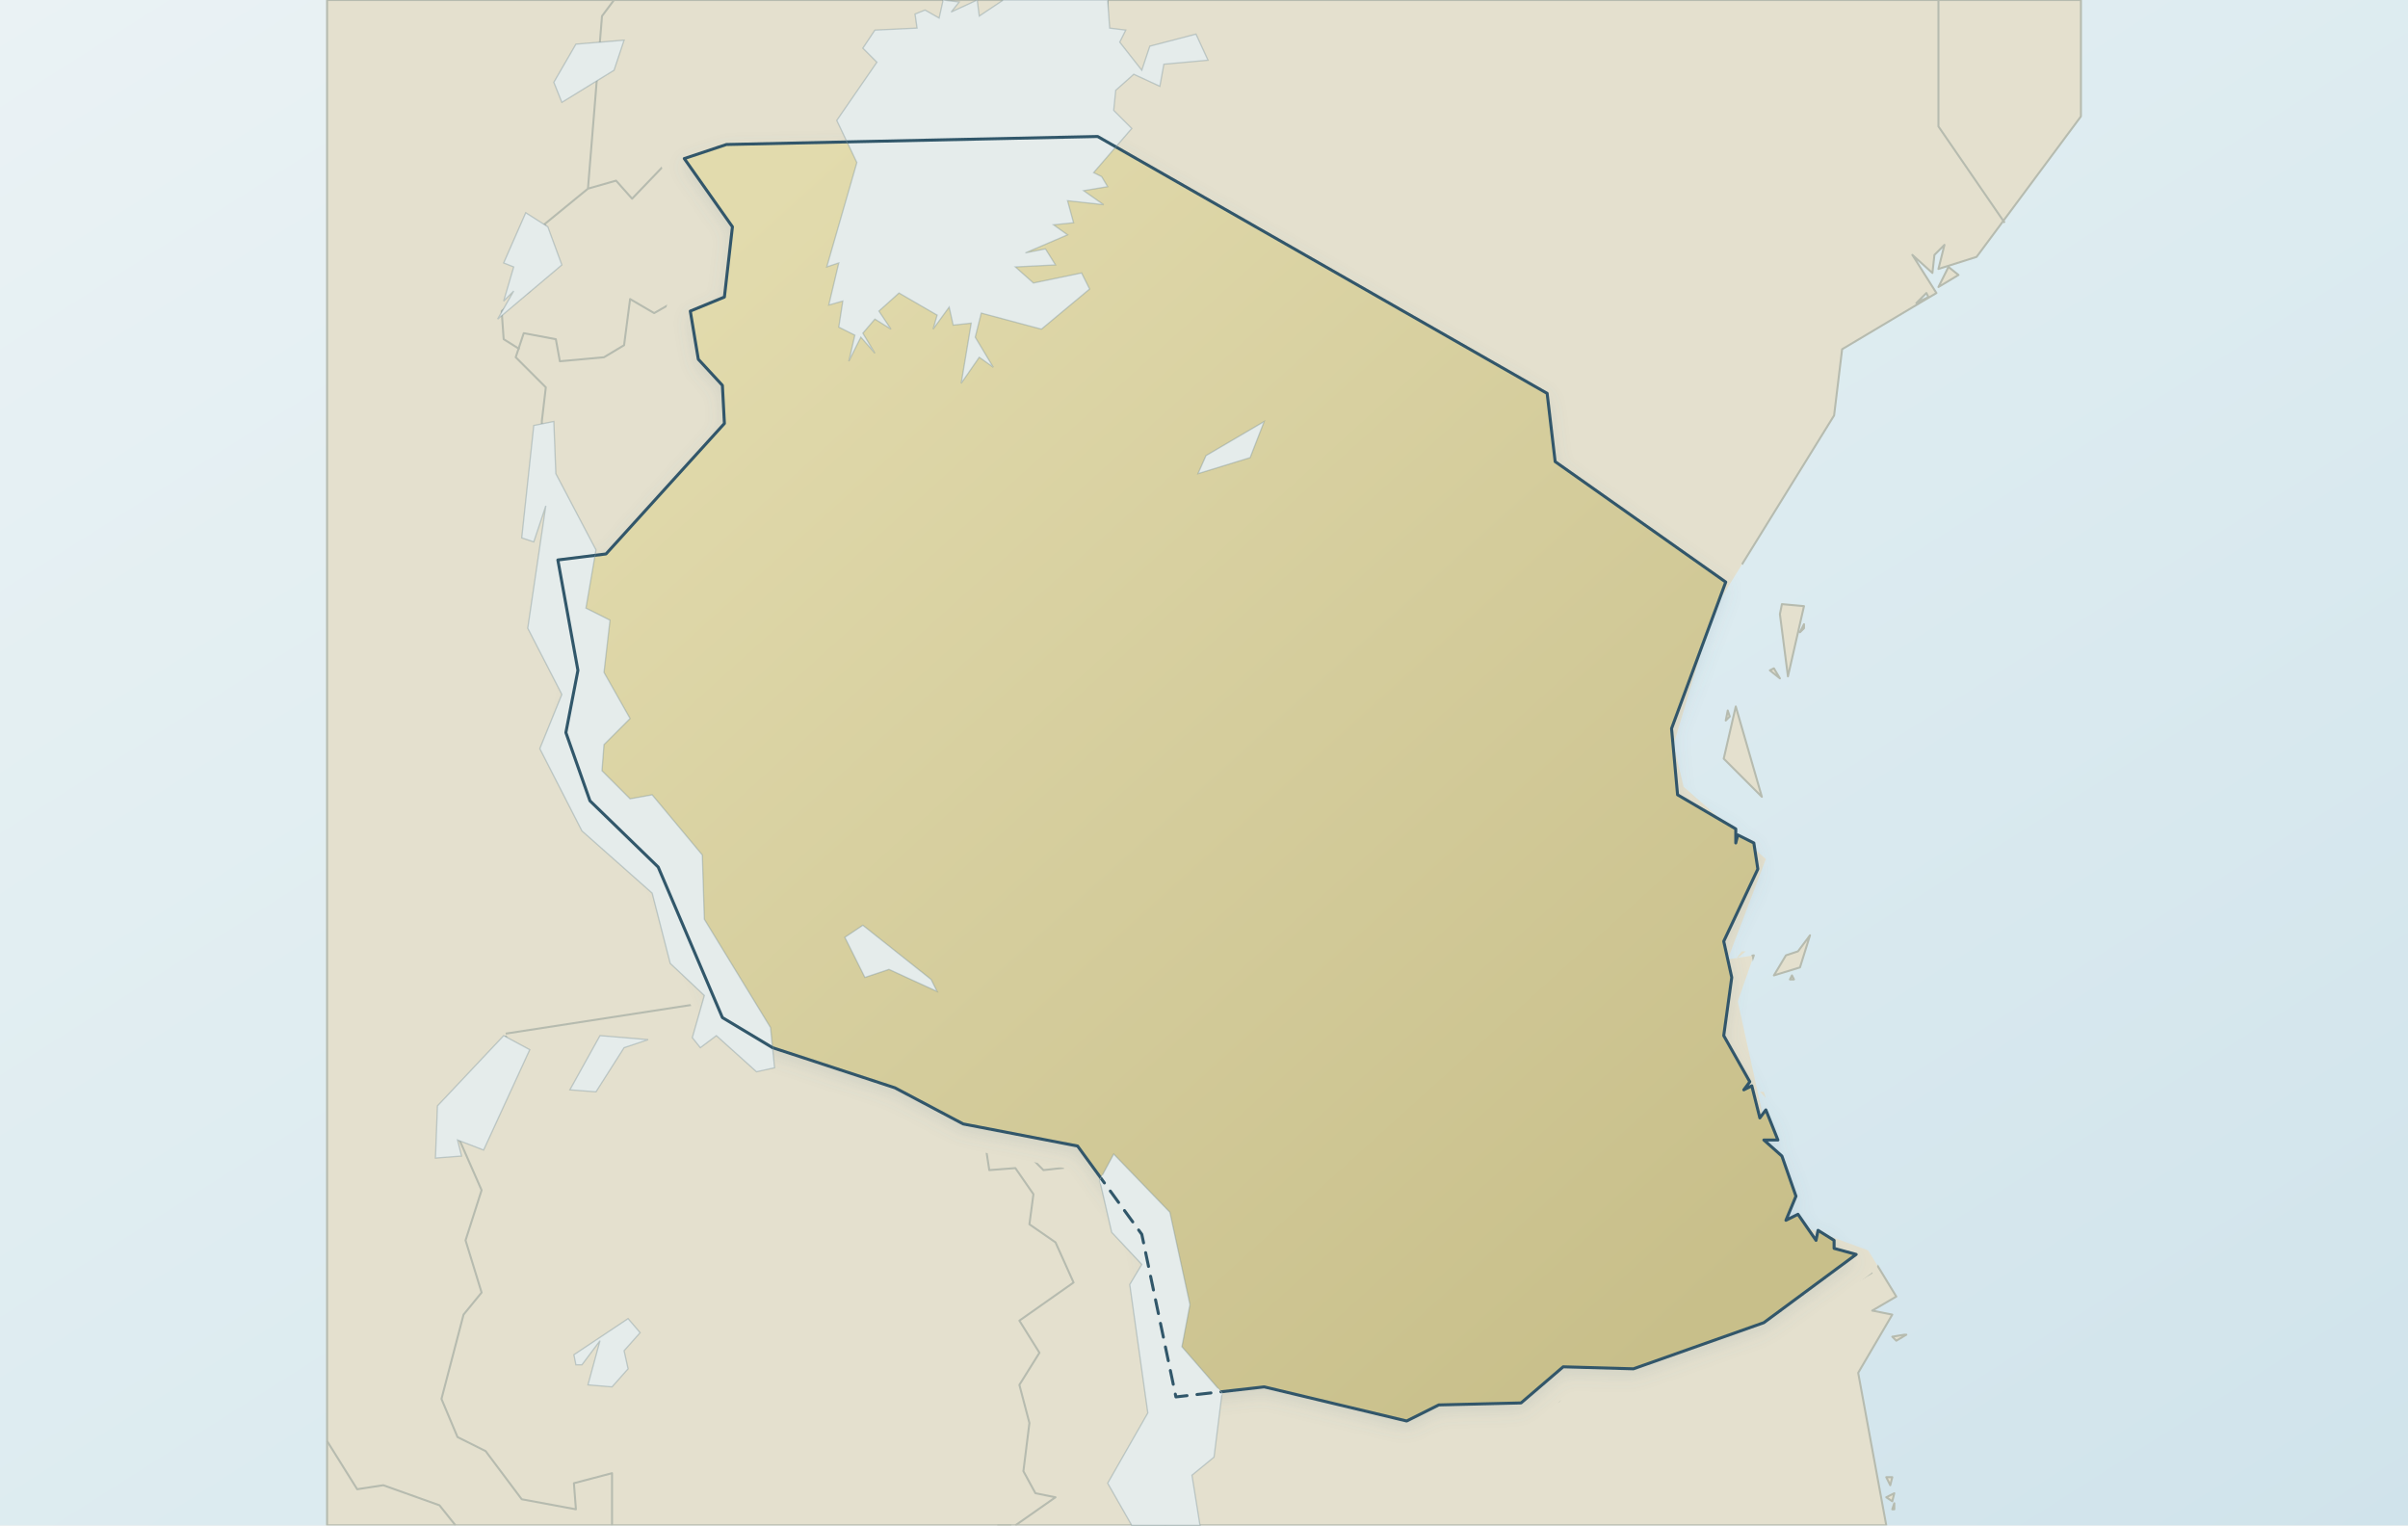
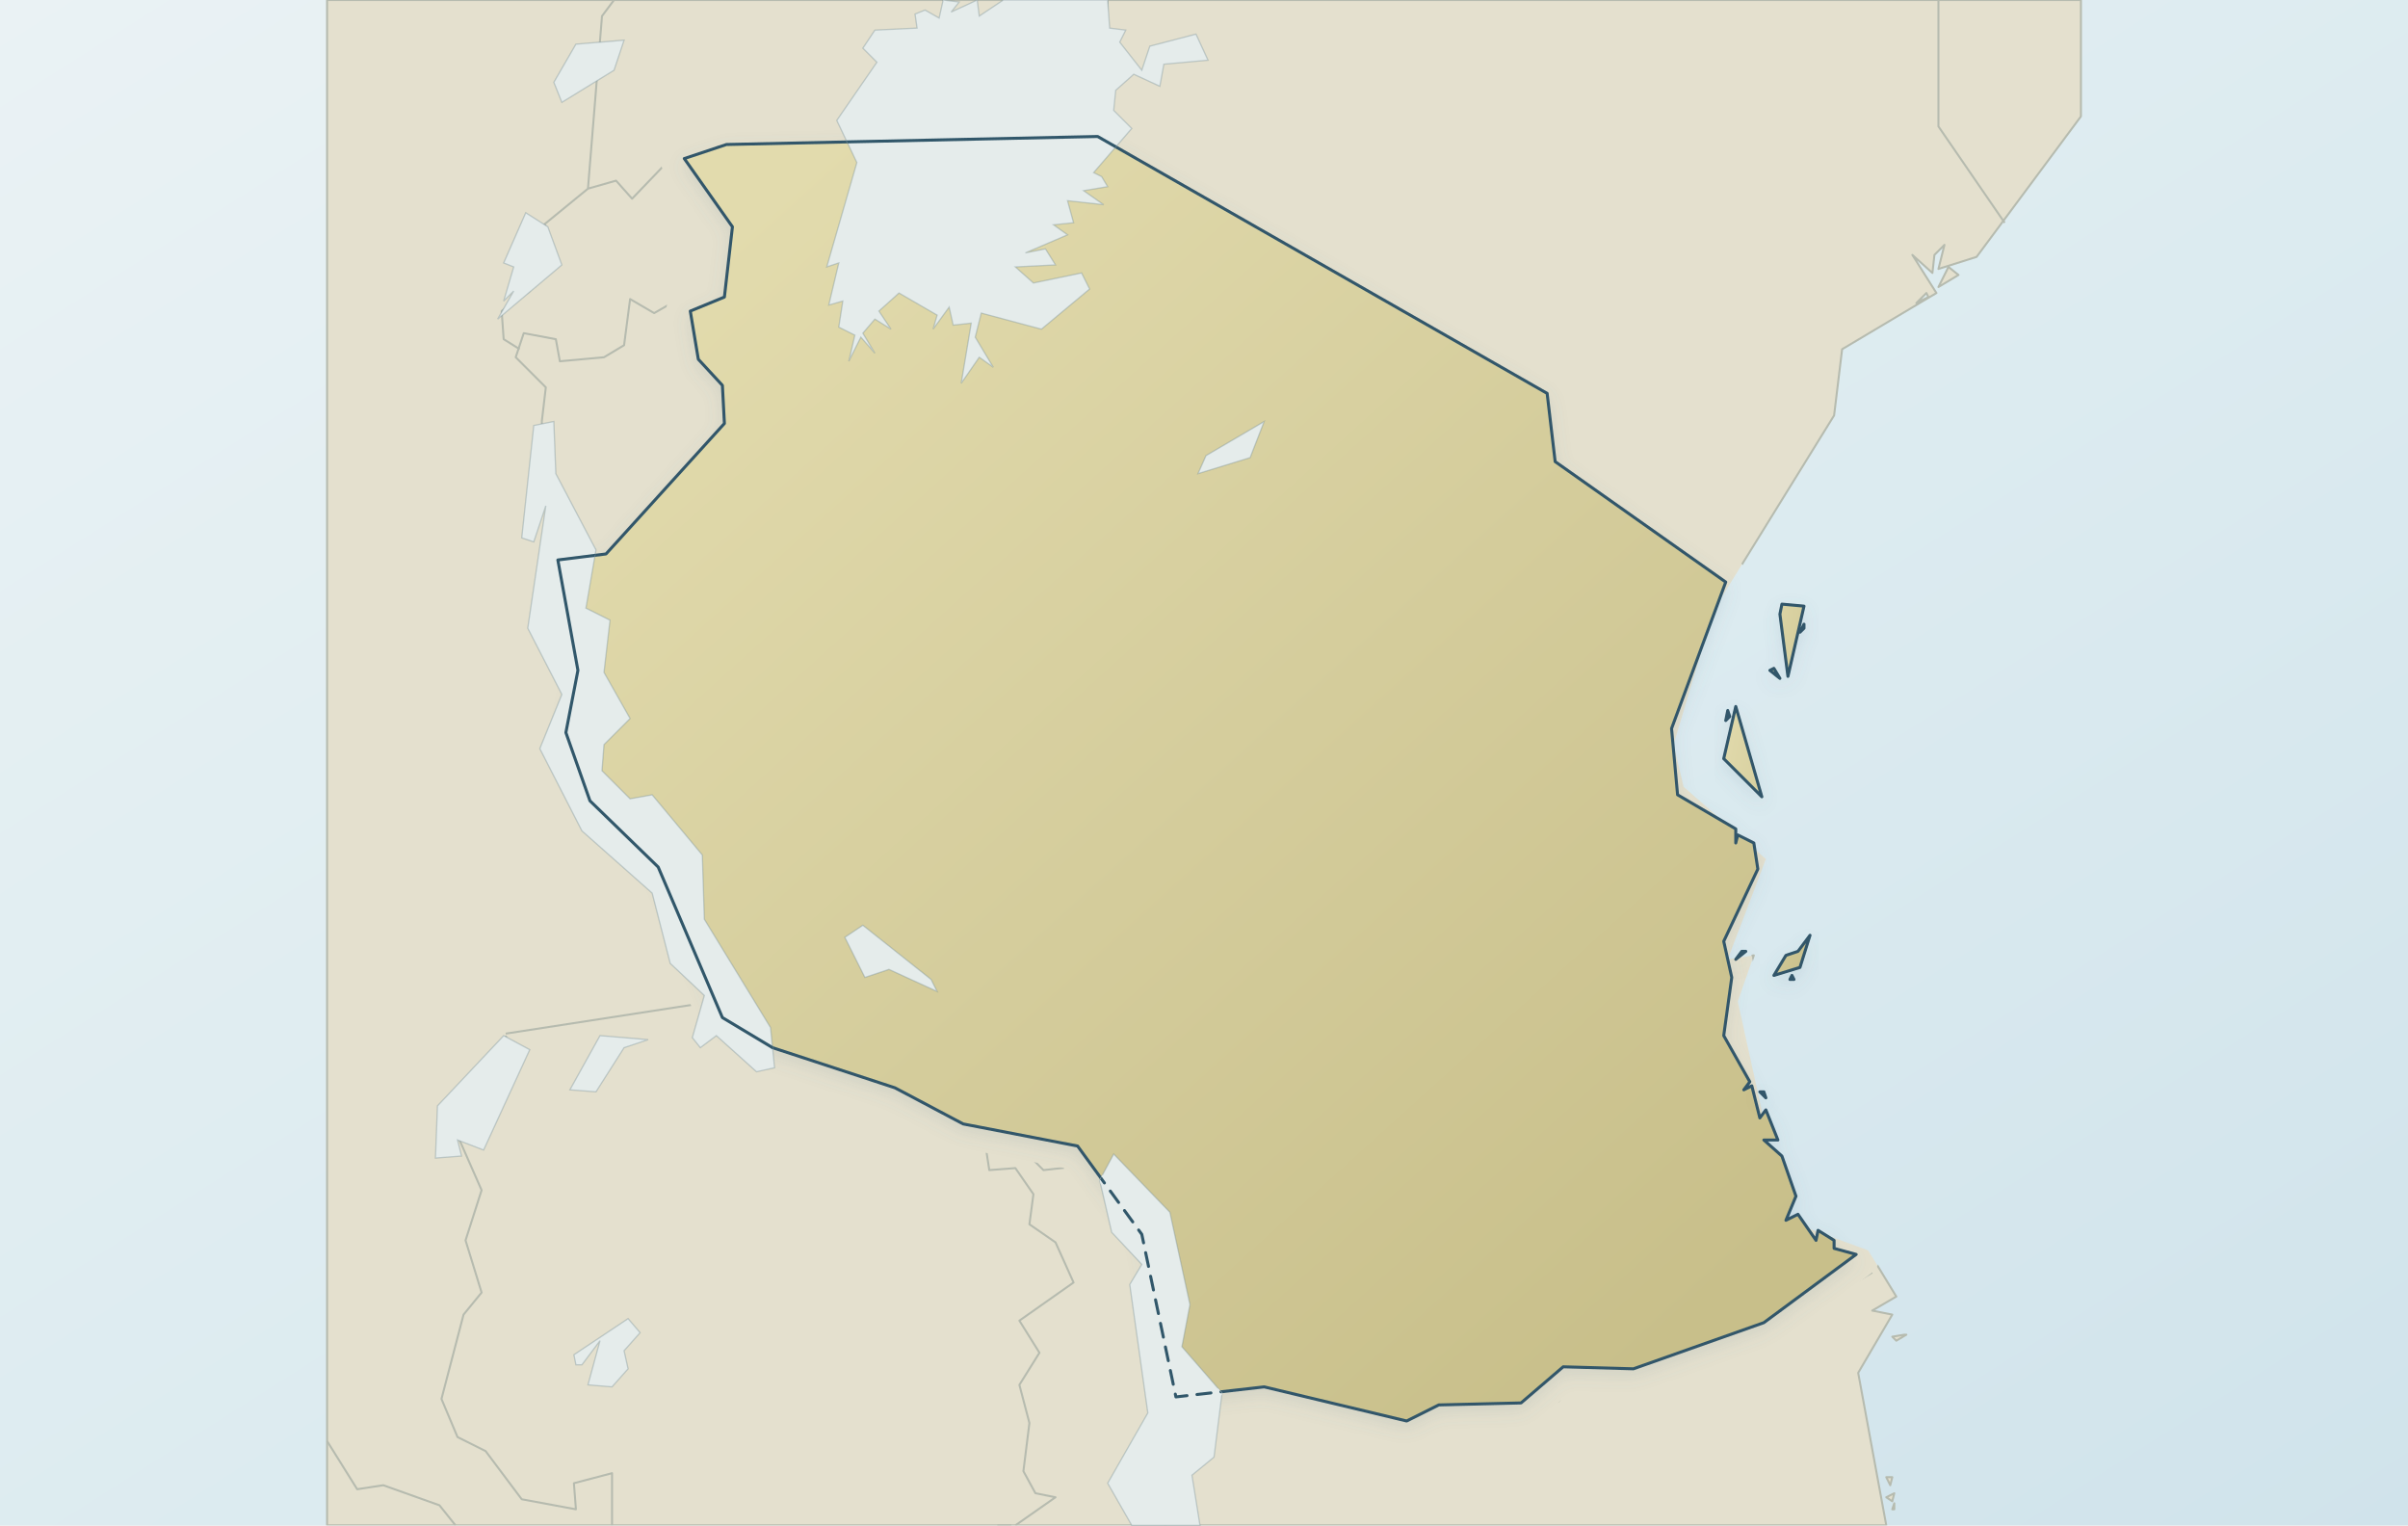
<svg xmlns="http://www.w3.org/2000/svg" viewBox="0 0 1200 760" role="img" aria-label="Map of Tanzania" data-map-style="journey-atlas-map-v3-clean-background" data-map-projection="local-equirectangular-fit-v1">
  <defs>
    <linearGradient id="sea" x1="0" y1="0" x2="1" y2="1">
      <stop offset="0" stop-color="#eaf2f4" />
      <stop offset=".55" stop-color="#dcebf0" />
      <stop offset="1" stop-color="#d0e3eb" />
    </linearGradient>
    <linearGradient id="land" x1=".12" y1=".08" x2=".88" y2=".92">
      <stop offset="0" stop-color="#e2dbad" />
      <stop offset=".52" stop-color="#d4cc9b" />
      <stop offset="1" stop-color="#c8bf8a" />
    </linearGradient>
    <filter id="shadow" x="-10%" y="-10%" width="120%" height="120%">
      <feGaussianBlur in="SourceAlpha" stdDeviation="4" result="b" />
      <feOffset in="b" dy="3" result="o" />
      <feColorMatrix in="o" type="matrix" values="0 0 0 0 .12 0 0 0 0 .22 0 0 0 0 .28 0 0 0 .14 0" />
      <feBlend in="SourceGraphic" mode="normal" />
    </filter>
    <clipPath id="shared-inland-water-clip" clipPathUnits="userSpaceOnUse">
      <path d="M412,133L427,81L417,60L437,31L430,24L436,15L457,14L456,7L461,5L468,9L470,0L478,1L474,6L487,0L488,8L500,0L552,0L553,14L561,15L558,21L569,35L573,23L596,17L602,30L580,32L578,43L565,37L556,45L555,55L564,64L545,86L549,88L552,93L540,95L550,102L532,100L535,111L525,112L532,117L511,126L521,124L526,132L506,133L515,141L539,136L543,144L519,164L489,156L486,168L495,183L488,178L479,191L484,161L475,162L473,153L465,164L467,157L448,146L438,155L444,164L436,159L430,166L436,176L429,168L423,180L426,167L418,163L420,150L413,152L418,131Z" />
      <path d="M260,268L266,212L276,210L277,236L297,274L292,303L304,309L301,335L314,358L301,371L300,384L314,398L325,396L350,426L351,458L384,512L386,532L377,534L357,516L349,522L345,517L351,496L334,480L325,445L290,414L269,373L280,346L263,313L272,252L266,270Z" />
      <path d="M217,577L218,551L251,516L264,523L241,573L228,568L230,576Z" />
      <path d="M248,159L256,145L251,150L256,133L251,131L262,106L273,113L280,132Z" />
      <path d="M280,51L276,41L287,22L311,20L306,35Z" />
      <path d="M313,657L319,664L311,673L313,682L305,691L293,690L299,668L290,680L287,680L286,675Z" />
      <path d="M430,461L464,488L467,494L443,483L431,487L421,467Z" />
      <path d="M323,518L311,522L297,544L284,543L299,516Z" />
      <path d="M597,236L601,227L630,210L623,228Z" />
    </clipPath>
    <clipPath id="malawi-disputed-clip" clipPathUnits="userSpaceOnUse">
      <path d="M548,588L555,575L583,604L593,650L589,671L609,694L605,726L594,735L598,760L564,760L552,739L572,704L563,640L569,630L554,614Z" />
    </clipPath>
    <mask id="exclude-target-border-band" maskUnits="userSpaceOnUse" x="0" y="0" width="1200" height="760">
      <rect width="1200" height="760" fill="white" />
      <path d="M860,290L833,363L836,396L865,413L865,420L866,416L874,420L876,433L859,469L863,487L859,516L872,539L869,543L873,541L877,557L880,553L886,568L879,568L888,576L895,596L890,608L896,605L905,618L906,613L914,618L914,622L925,625L879,659L814,682L779,681L758,699L717,700L701,708L630,691L586,696L569,615L537,571L480,560L446,542L385,522L360,507L328,432L294,399L282,365L288,334L278,279L302,276L361,211L360,192L348,179L344,155L361,148L365,113L341,79L362,72L547,68L771,196L775,230Z" fill="black" stroke="black" stroke-width="24" stroke-linejoin="round" />
    </mask>
  </defs>
  <rect width="1200" height="760" fill="url(#sea)" />
  <path id="geographic-context" d="M880,547L877,544L879,544ZM870,474L865,478L868,474ZM866,499L874,476L861,478L880,428L839,392L834,371L854,304L914,207L918,174L965,146L953,127L963,136L964,127L969,122L966,134L985,128L1037,58L1037,0L163,0L163,760L940,760L926,684L943,655L933,653L945,646L931,623L890,608ZM865,352L878,397L859,378ZM862,357L860,359L861,354ZM884,333L887,338L882,334ZM943,752L944,749L944,752ZM940,746L944,744L943,748ZM943,736L942,740L940,736ZM893,486L894,488L892,488ZM884,486L890,476L896,474L902,466L897,482ZM891,337L887,306L888,301L899,302ZM899,313L897,315L899,311ZM943,666L949,665L950,665L945,668ZM961,148L955,151L960,146ZM966,143L971,133L976,137Z" fill="#e4e0ce" fill-rule="evenodd" stroke="none" />
  <path id="geographic-context-outline" d="M880,547L877,544L879,544ZM870,474L865,478L868,474ZM866,499L874,476L861,478L880,428L839,392L834,371L854,304L914,207L918,174L965,146L953,127L963,136L964,127L969,122L966,134L985,128L1037,58L1037,0L163,0L163,760L940,760L926,684L943,655L933,653L945,646L931,623L890,608ZM865,352L878,397L859,378ZM862,357L860,359L861,354ZM884,333L887,338L882,334ZM943,752L944,749L944,752ZM940,746L944,744L943,748ZM943,736L942,740L940,736ZM893,486L894,488L892,488ZM884,486L890,476L896,474L902,466L897,482ZM891,337L887,306L888,301L899,302ZM899,313L897,315L899,311ZM943,666L949,665L950,665L945,668ZM961,148L955,151L960,146ZM966,143L971,133L976,137Z" fill="none" stroke="#b6bbaf" stroke-width="1" stroke-linejoin="round" mask="url(#exclude-target-border-band)" />
  <path id="neighbor-borders" mask="url(#exclude-target-border-band)" d="M252,516L255,526L249,537L221,562L229,568L240,593L232,618L240,644L231,655L220,697L228,716L242,723L260,747L287,752L286,739L305,734L305,760M227,760L219,750L191,740L178,742L163,718M306,0L300,8L293,94L307,90L315,99L338,75L361,71L554,71L765,190L772,208L766,220L860,289M818,690L803,681L786,682L777,698L757,708L731,699L704,709L682,707L680,699L661,690L646,701L590,699L574,737L581,760M497,760L500,760M500,760L504,760M506,760L526,746L516,744L510,733L513,709L508,690L518,674L508,658L535,639L526,619L513,610L515,595L506,582L493,583L491,570L512,575L520,583L538,581L548,588L555,575L572,590L587,622L593,650L589,672L610,698M270,210L272,244L283,276L302,277L340,237L343,222L366,206L366,189L341,182L350,154L340,148L326,156L314,149L311,172L301,178L279,180L277,169L261,166L257,178L272,193L270,210M283,276L278,305L295,352L287,368L290,386L301,405L335,436L362,498L252,515M362,498L378,522L398,521L416,541L432,542L434,550L460,554L490,570M818,690L842,675L864,675L933,634M350,154L366,152L369,135L366,111L345,75M272,112L265,122L264,145L250,155L251,169L259,174M552,0L548,71M293,94L271,112M966,0L966,63L999,111M594,725L599,726L595,732L594,725M592,724L586,725L592,724" fill="none" stroke="#b6bbaf" stroke-width="1" stroke-linejoin="round" />
  <path id="target-country" d="M860,290L833,363L836,396L865,413L865,420L866,416L874,420L876,433L859,469L863,487L859,516L872,539L869,543L873,541L877,557L880,553L886,568L879,568L888,576L895,596L890,608L896,605L905,618L906,613L914,618L914,622L925,625L879,659L814,682L779,681L758,699L717,700L701,708L630,691L586,696L569,615L537,571L480,560L446,542L385,522L360,507L328,432L294,399L282,365L288,334L278,279L302,276L361,211L360,192L348,179L344,155L361,148L365,113L341,79L362,72L547,68L771,196L775,230Z" fill="url(#land)" fill-rule="evenodd" stroke="#31576a" filter="url(#shadow)" stroke-width="1.5" stroke-linejoin="round" stroke-linecap="round" />
+   <path id="target-islands" d="M880,547L877,544L879,544Z M870,474L865,478L868,474Z M865,352L878,397L859,378Z M862,357L860,359L861,354Z M884,333L887,338L882,334Z M893,486L894,488L892,488Z M884,486L890,476L896,474L902,466L897,482Z M891,337L887,306L888,301L899,302Z M899,313L897,315L899,311Z" fill="url(#land)" fill-rule="evenodd" stroke="#31576a" filter="url(#shadow)" stroke-width="1.5" stroke-linejoin="round" stroke-linecap="round" />
  <g id="inland-water" fill="#e5eceb" stroke="#6f8a92" stroke-opacity=".35" stroke-width=".65">
    <path d="M412,133L427,81L417,60L437,31L430,24L436,15L457,14L456,7L461,5L468,9L470,0L478,1L474,6L487,0L488,8L500,0L552,0L553,14L561,15L558,21L569,35L573,23L596,17L602,30L580,32L578,43L565,37L556,45L555,55L564,64L545,86L549,88L552,93L540,95L550,102L532,100L535,111L525,112L532,117L511,126L521,124L526,132L506,133L515,141L539,136L543,144L519,164L489,156L486,168L495,183L488,178L479,191L484,161L475,162L473,153L465,164L467,157L448,146L438,155L444,164L436,159L430,166L436,176L429,168L423,180L426,167L418,163L420,150L413,152L418,131Z" />
    <path d="M260,268L266,212L276,210L277,236L297,274L292,303L304,309L301,335L314,358L301,371L300,384L314,398L325,396L350,426L351,458L384,512L386,532L377,534L357,516L349,522L345,517L351,496L334,480L325,445L290,414L269,373L280,346L263,313L272,252L266,270Z" />
    <path d="M548,588L555,575L583,604L593,650L589,671L609,694L605,726L594,735L598,760L564,760L552,739L572,704L563,640L569,630L554,614Z" />
    <path d="M217,577L218,551L251,516L264,523L241,573L228,568L230,576Z" />
    <path d="M248,159L256,145L251,150L256,133L251,131L262,106L273,113L280,132Z" />
    <path d="M280,51L276,41L287,22L311,20L306,35Z" />
    <path d="M313,657L319,664L311,673L313,682L305,691L293,690L299,668L290,680L287,680L286,675Z" />
    <path d="M430,461L464,488L467,494L443,483L431,487L421,467Z" />
    <path d="M323,518L311,522L297,544L284,543L299,516Z" />
    <path d="M597,236L601,227L630,210L623,228Z" />
  </g>
  <path id="target-water-boundary-overlay" d="M860,290L833,363L836,396L865,413L865,420L866,416L874,420L876,433L859,469L863,487L859,516L872,539L869,543L873,541L877,557L880,553L886,568L879,568L888,576L895,596L890,608L896,605L905,618L906,613L914,618L914,622L925,625L879,659L814,682L779,681L758,699L717,700L701,708L630,691L586,696L569,615L537,571L480,560L446,542L385,522L360,507L328,432L294,399L282,365L288,334L278,279L302,276L361,211L360,192L348,179L344,155L361,148L365,113L341,79L362,72L547,68L771,196L775,230Z" fill="none" stroke="#31576a" stroke-width="1.5" stroke-linejoin="round" stroke-linecap="round" clip-path="url(#shared-inland-water-clip)" />
  <g id="disputed-malawi-lake-boundary" fill="none" stroke-linejoin="round" stroke-linecap="round" aria-hidden="true" clip-path="url(#malawi-disputed-clip)">
    <path d="M860,290L833,363L836,396L865,413L865,420L866,416L874,420L876,433L859,469L863,487L859,516L872,539L869,543L873,541L877,557L880,553L886,568L879,568L888,576L895,596L890,608L896,605L905,618L906,613L914,618L914,622L925,625L879,659L814,682L779,681L758,699L717,700L701,708L630,691L586,696L569,615L537,571L480,560L446,542L385,522L360,507L328,432L294,399L282,365L288,334L278,279L302,276L361,211L360,192L348,179L344,155L361,148L365,113L341,79L362,72L547,68L771,196L775,230Z" stroke="#e5eceb" stroke-width="3.4" />
    <path d="M860,290L833,363L836,396L865,413L865,420L866,416L874,420L876,433L859,469L863,487L859,516L872,539L869,543L873,541L877,557L880,553L886,568L879,568L888,576L895,596L890,608L896,605L905,618L906,613L914,618L914,622L925,625L879,659L814,682L779,681L758,699L717,700L701,708L630,691L586,696L569,615L537,571L480,560L446,542L385,522L360,507L328,432L294,399L282,365L288,334L278,279L302,276L361,211L360,192L348,179L344,155L361,148L365,113L341,79L362,72L547,68L771,196L775,230Z" stroke="#31576a" stroke-width="1.5" stroke-dasharray="7 5" />
  </g>
</svg>
